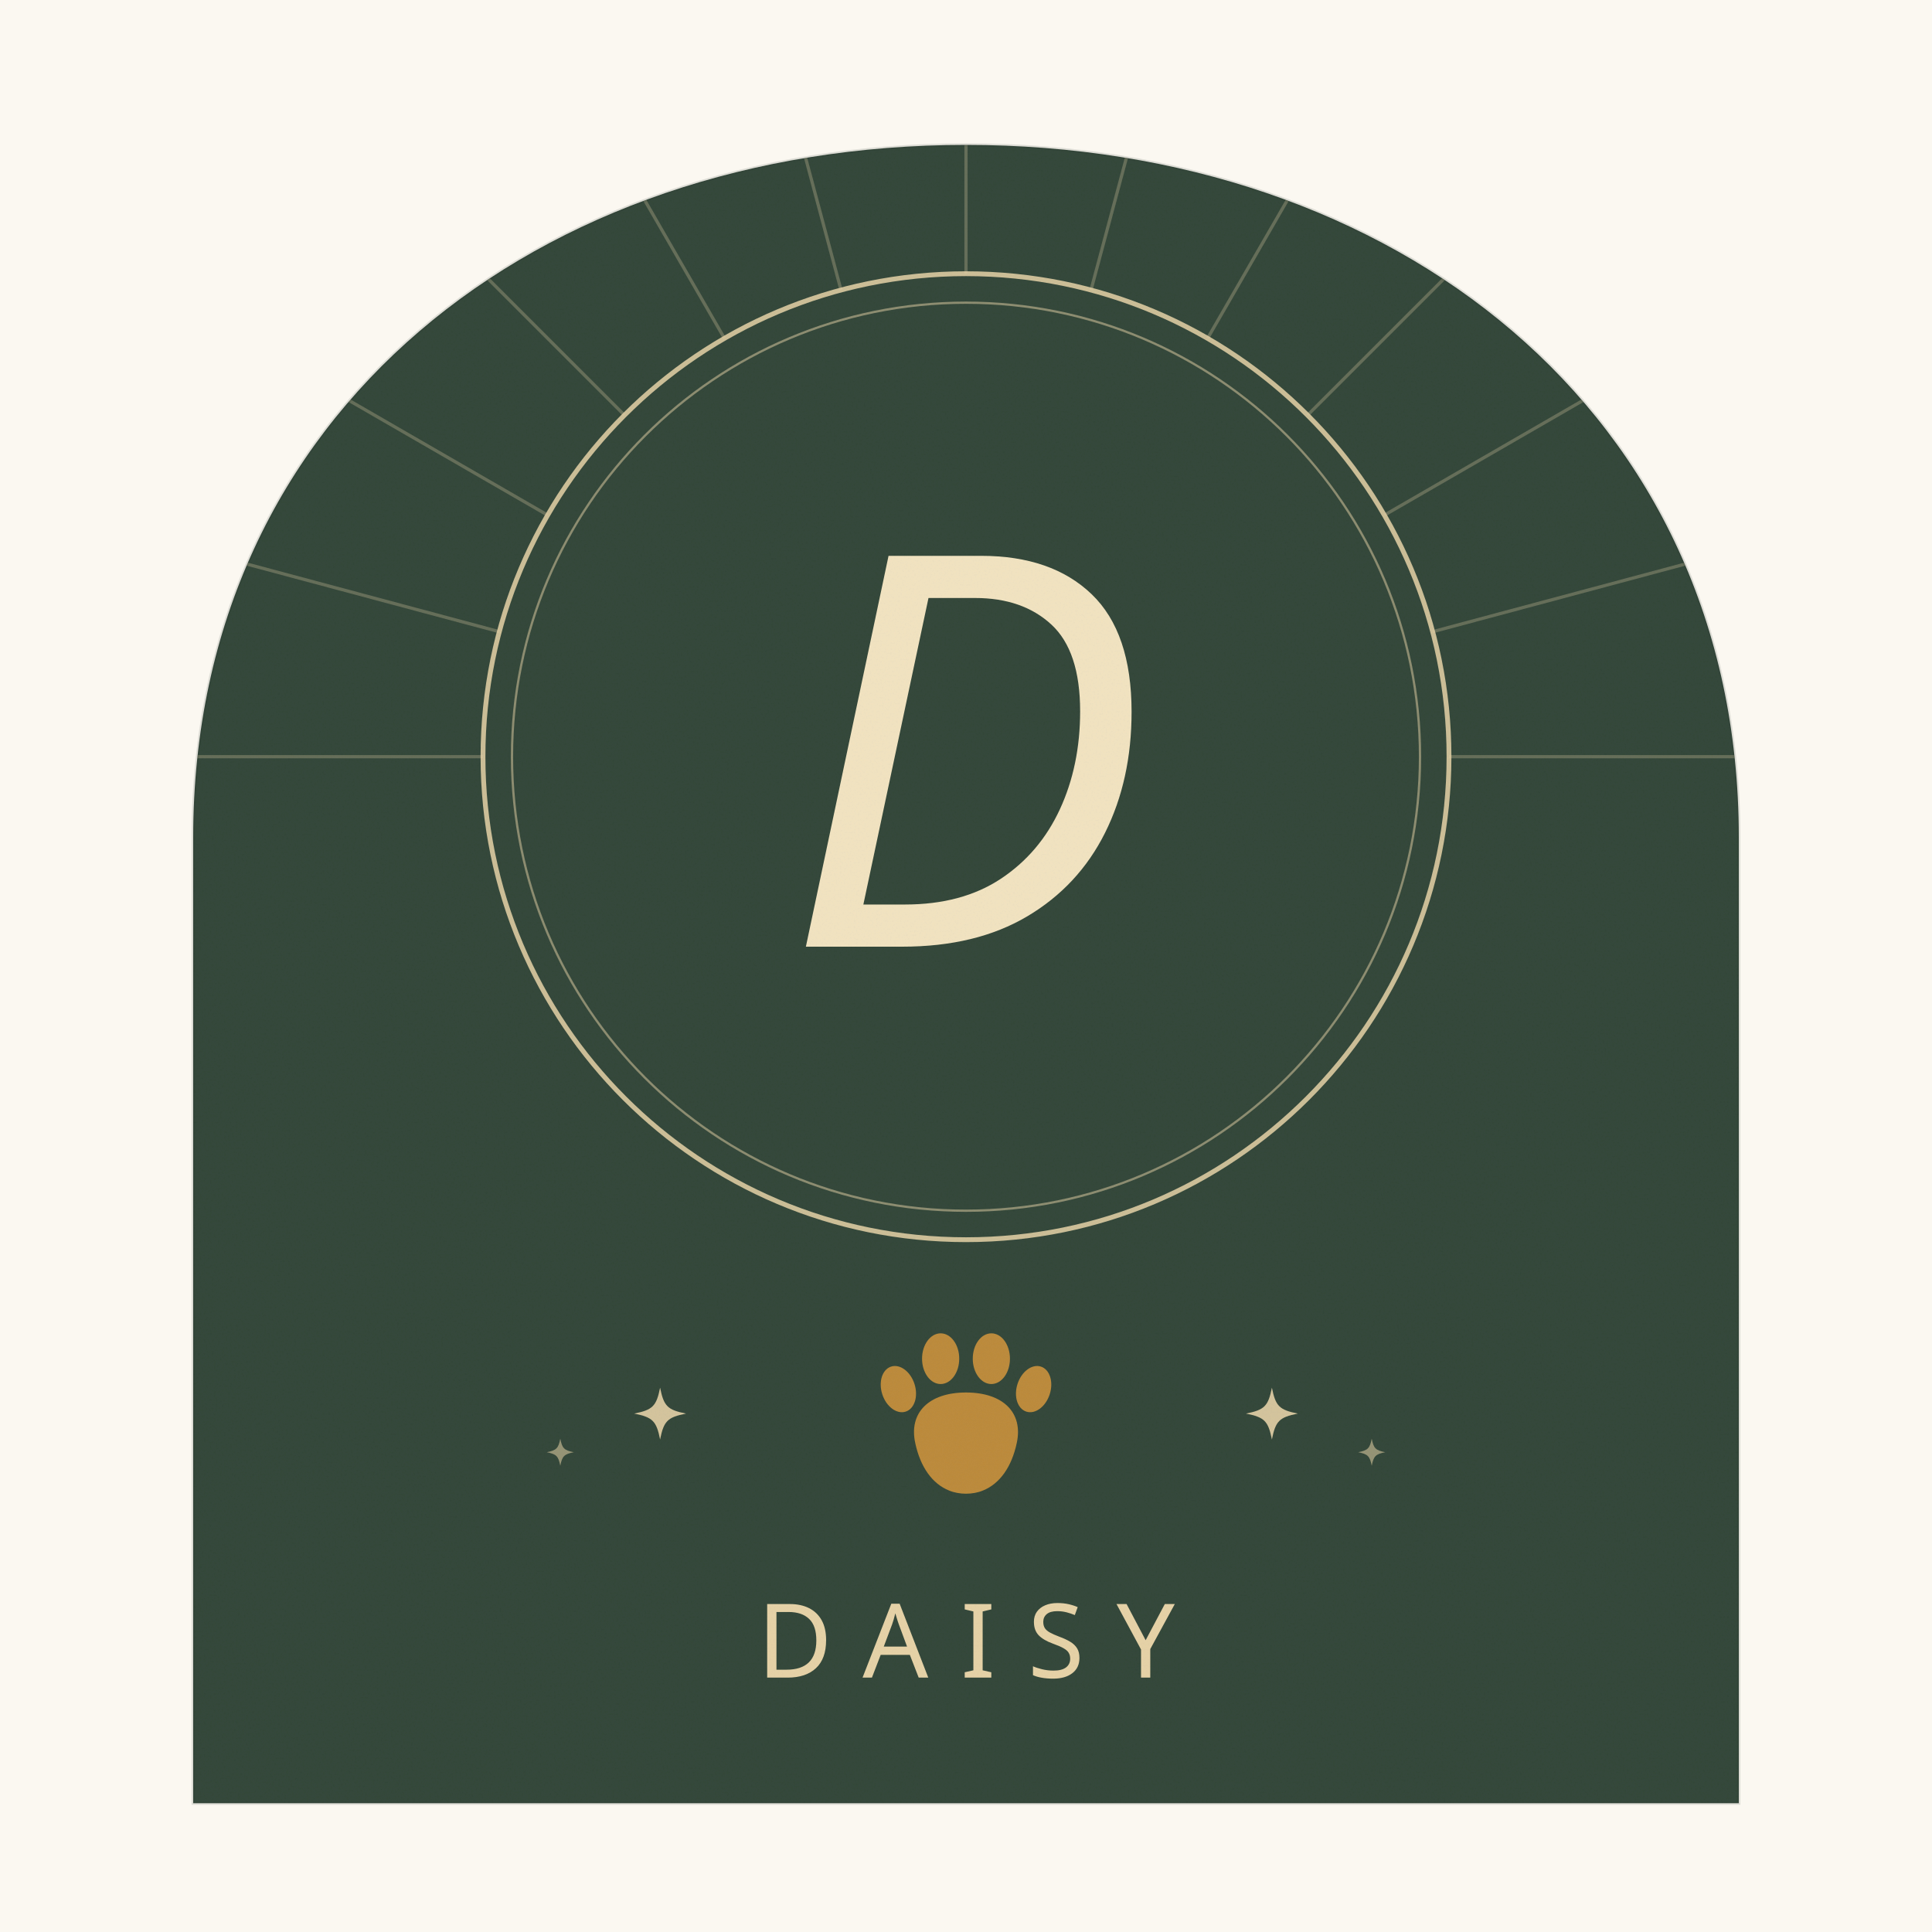
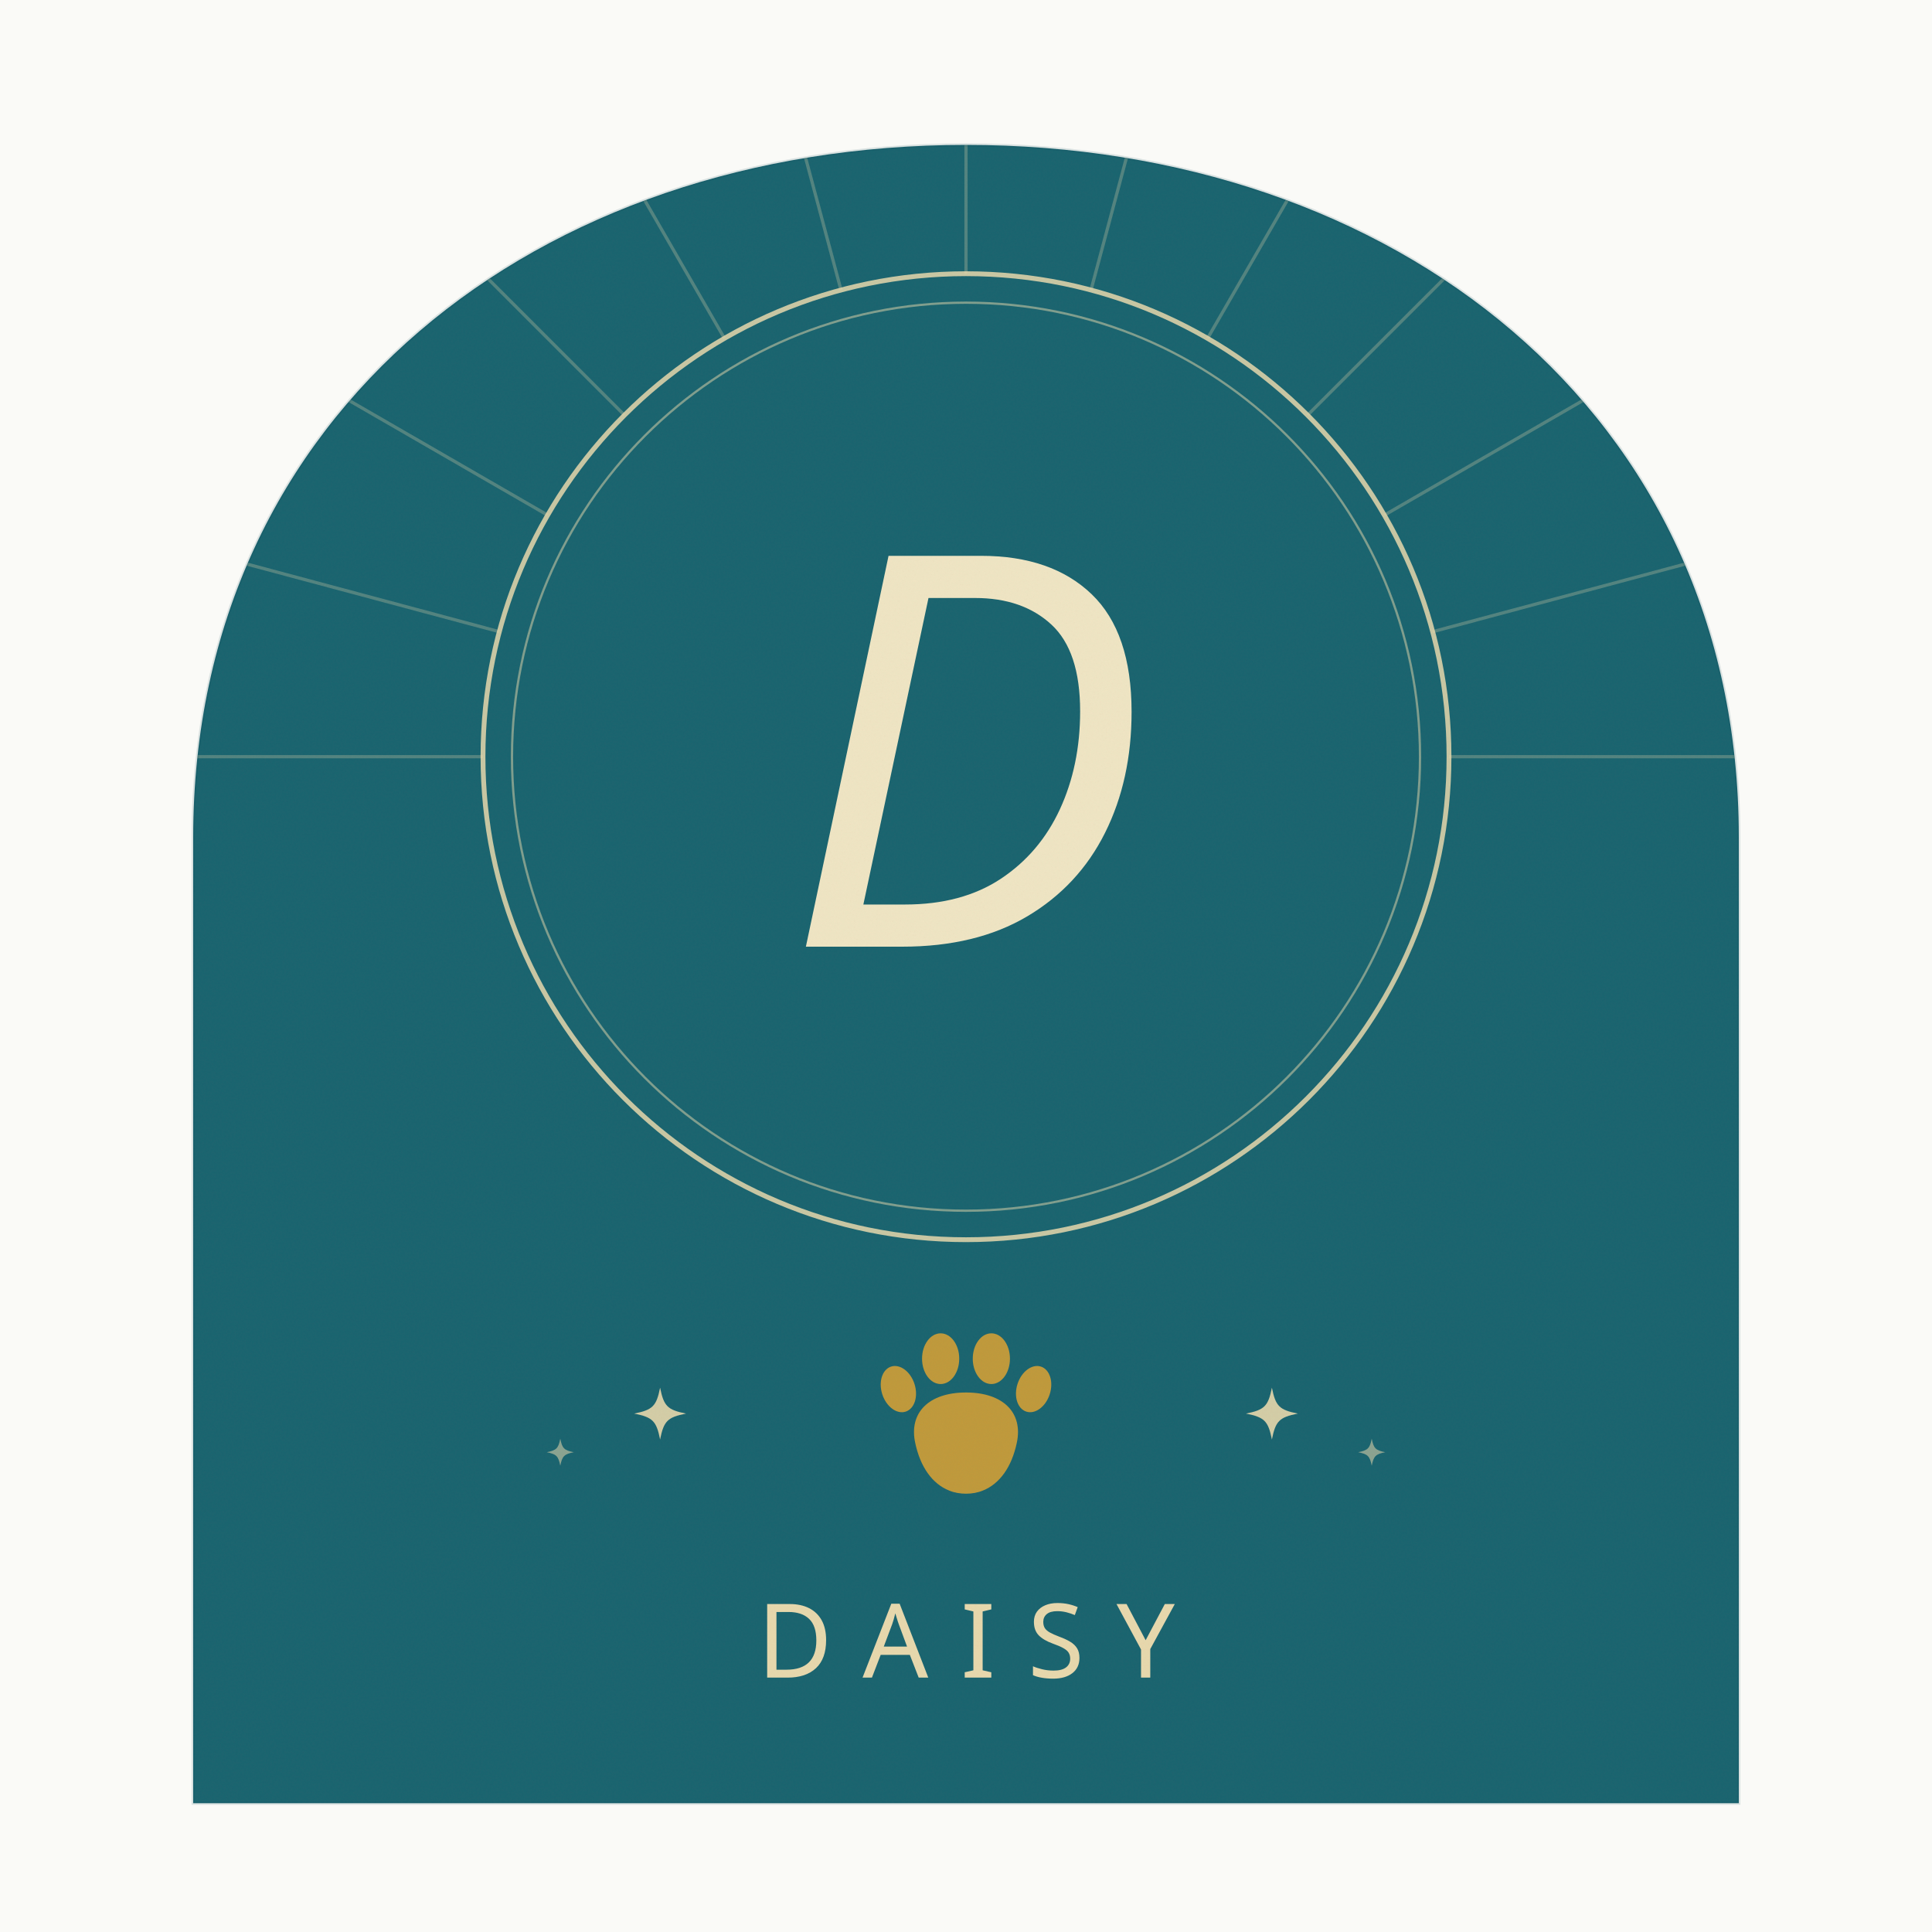
<svg xmlns="http://www.w3.org/2000/svg" viewBox="0 0 1200 1200">
-   <rect width="1200" height="1200" fill="#FBF8F1" />
+   <rect width="1200" height="1200" fill="#FAFAF7" />
  <clipPath id="arch">
    <path d="M120 1120 L120 520 C120 255, 335 90, 600 90 C865 90, 1080 255, 1080 520 L1080 1120 Z" />
  </clipPath>
  <g clip-path="url(#arch)">
-     <rect width="1200" height="1200" fill="#33473A" />
-     <g stroke="#E7D3A8" stroke-width="2" opacity="0.28">
+     <rect width="1200" height="1200" fill="#1B646F" />
+     <g stroke="#EAD9AD" stroke-width="2" opacity="0.28">
      <path d="M600 470 L -120.0 470.0" />
      <path d="M600 470 L -95.5 283.7" />
      <path d="M600 470 L -23.5 110.0" />
      <path d="M600 470 L 90.9 -39.1" />
      <path d="M600 470 L 240.0 -153.5" />
      <path d="M600 470 L 413.7 -225.5" />
      <path d="M600 470 L 600.0 -250.0" />
      <path d="M600 470 L 786.3 -225.5" />
      <path d="M600 470 L 960.0 -153.5" />
      <path d="M600 470 L 1109.1 -39.1" />
      <path d="M600 470 L 1223.5 110.0" />
      <path d="M600 470 L 1295.5 283.7" />
      <path d="M600 470 L 1320.0 470.0" />
    </g>
-     <circle cx="600" cy="470" r="300" fill="#33473A" />
-     <circle cx="600" cy="470" r="300" fill="none" stroke="#E7D3A8" stroke-width="3" opacity="0.85" />
-     <circle cx="600" cy="470" r="282" fill="none" stroke="#E7D3A8" stroke-width="1.4" opacity="0.5" />
-     <text x="600" y="588" text-anchor="middle" font-family="Fraunces" font-style="italic" font-size="340" fill="#F3E4C2">D</text>
-     <g transform="translate(410,878) scale(1.15)" fill="#E7D3A8" opacity="0.9">
+     <circle cx="600" cy="470" r="300" fill="#1B646F" />
+     <circle cx="600" cy="470" r="300" fill="none" stroke="#EAD9AD" stroke-width="3" opacity="0.85" />
+     <circle cx="600" cy="470" r="282" fill="none" stroke="#EAD9AD" stroke-width="1.4" opacity="0.5" />
+     <text x="600" y="588" text-anchor="middle" font-family="Fraunces" font-style="italic" font-size="340" fill="#F2E6C4">D</text>
+     <g transform="translate(410,878) scale(1.15)" fill="#EAD9AD" opacity="0.9">
      <path d="M 0 -14 C 2 -4, 4 -2, 14 0 C 4 2, 2 4, 0 14 C -2 4, -4 2, -14 0 C -4 -2, -2 -4, 0 -14 Z" />
    </g>
-     <g transform="translate(790,878) scale(1.15)" fill="#E7D3A8" opacity="0.9">
+     <g transform="translate(790,878) scale(1.15)" fill="#EAD9AD" opacity="0.9">
      <path d="M 0 -14 C 2 -4, 4 -2, 14 0 C 4 2, 2 4, 0 14 C -2 4, -4 2, -14 0 C -4 -2, -2 -4, 0 -14 Z" />
    </g>
-     <g transform="translate(348,902) scale(0.6)" fill="#E7D3A8" opacity="0.55">
+     <g transform="translate(348,902) scale(0.6)" fill="#EAD9AD" opacity="0.55">
      <path d="M 0 -14 C 2 -4, 4 -2, 14 0 C 4 2, 2 4, 0 14 C -2 4, -4 2, -14 0 C -4 -2, -2 -4, 0 -14 Z" />
    </g>
-     <g transform="translate(852,902) scale(0.6)" fill="#E7D3A8" opacity="0.55">
+     <g transform="translate(852,902) scale(0.6)" fill="#EAD9AD" opacity="0.55">
      <path d="M 0 -14 C 2 -4, 4 -2, 14 0 C 4 2, 2 4, 0 14 C -2 4, -4 2, -14 0 C -4 -2, -2 -4, 0 -14 Z" />
    </g>
-     <g transform="translate(600,888) scale(1.05)" fill="#BD8B3C">
+     <g transform="translate(600,888) scale(1.05)" fill="#C29A3B">
      <path d="M -30 8 C -34 -10, -22 -22, 0 -22 C 22 -22, 34 -10, 30 8 C 27 22, 20 32, 10 36 C 4 38.5, -4 38.5, -10 36 C -20 32, -27 22, -30 8 Z" />
      <ellipse cx="-15" cy="-42" rx="11" ry="15" />
      <ellipse cx="15" cy="-42" rx="11" ry="15" />
      <ellipse cx="-40" cy="-24" rx="10" ry="14" transform="rotate(-18 -40 -24)" />
      <ellipse cx="40" cy="-24" rx="10" ry="14" transform="rotate(18 40 -24)" />
    </g>
-     <text x="600" y="1042" text-anchor="middle" font-family="Fraunces" font-size="64" letter-spacing="20" fill="#E7D3A8">DAISY</text>
+     <text x="600" y="1042" text-anchor="middle" font-family="Fraunces" font-size="64" letter-spacing="20" fill="#EAD9AD">DAISY</text>
    <filter id="grain11" x="0" y="0" width="100%" height="100%">
      <feTurbulence type="fractalNoise" baseFrequency="0.8" numOctaves="2" seed="11" stitchTiles="stitch" />
-       <feColorMatrix type="matrix" values="0 0 0 0 0.16  0 0 0 0 0.14  0 0 0 0 0.10  0 0 0 0.045 0" />
+       <feColorMatrix type="matrix" values="0 0 0 0 0.08  0 0 0 0 0.14  0 0 0 0 0.15  0 0 0 0.045 0" />
    </filter>
    <rect width="1200" height="1200" filter="url(#grain11)" />
  </g>
-   <path d="M120 1120 L120 520 C120 255, 335 90, 600 90 C865 90, 1080 255, 1080 520 L1080 1120 Z" fill="none" stroke="#29382E" stroke-opacity="0.14" stroke-width="2" />
+   <path d="M120 1120 L120 520 C120 255, 335 90, 600 90 C865 90, 1080 255, 1080 520 L1080 1120 Z" fill="none" stroke="#134E5A" stroke-opacity="0.14" stroke-width="2" />
</svg>
